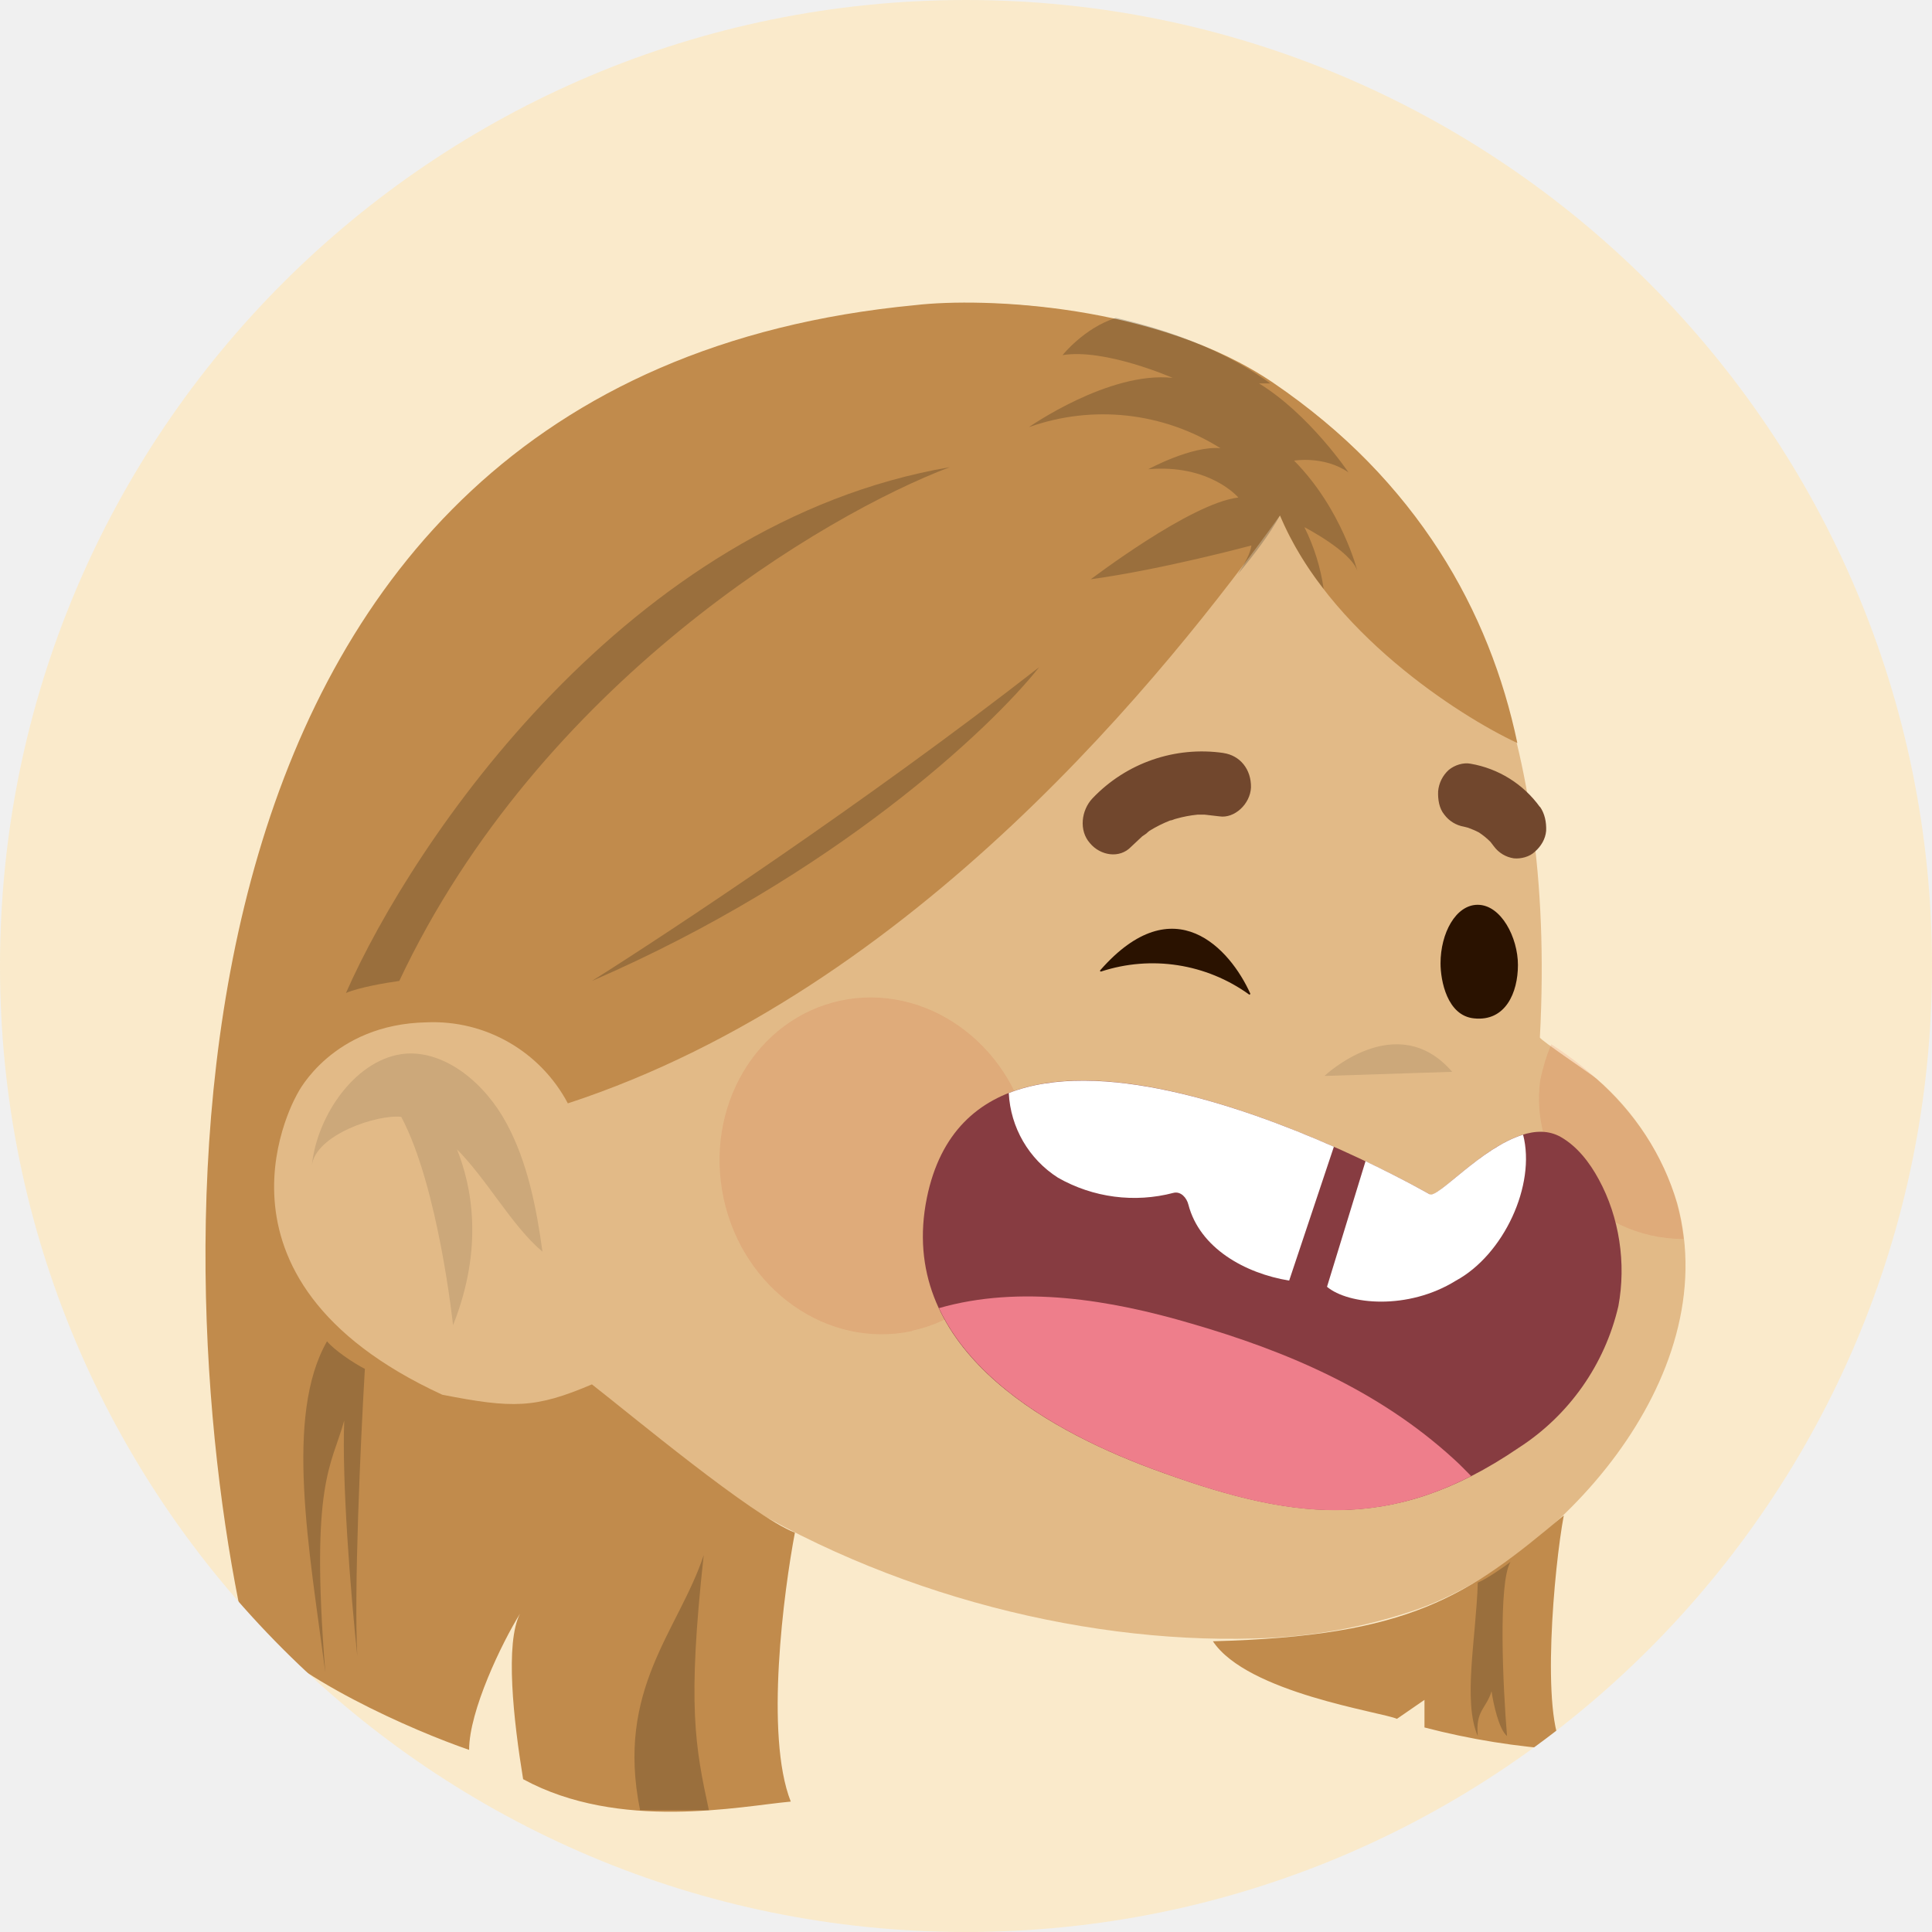
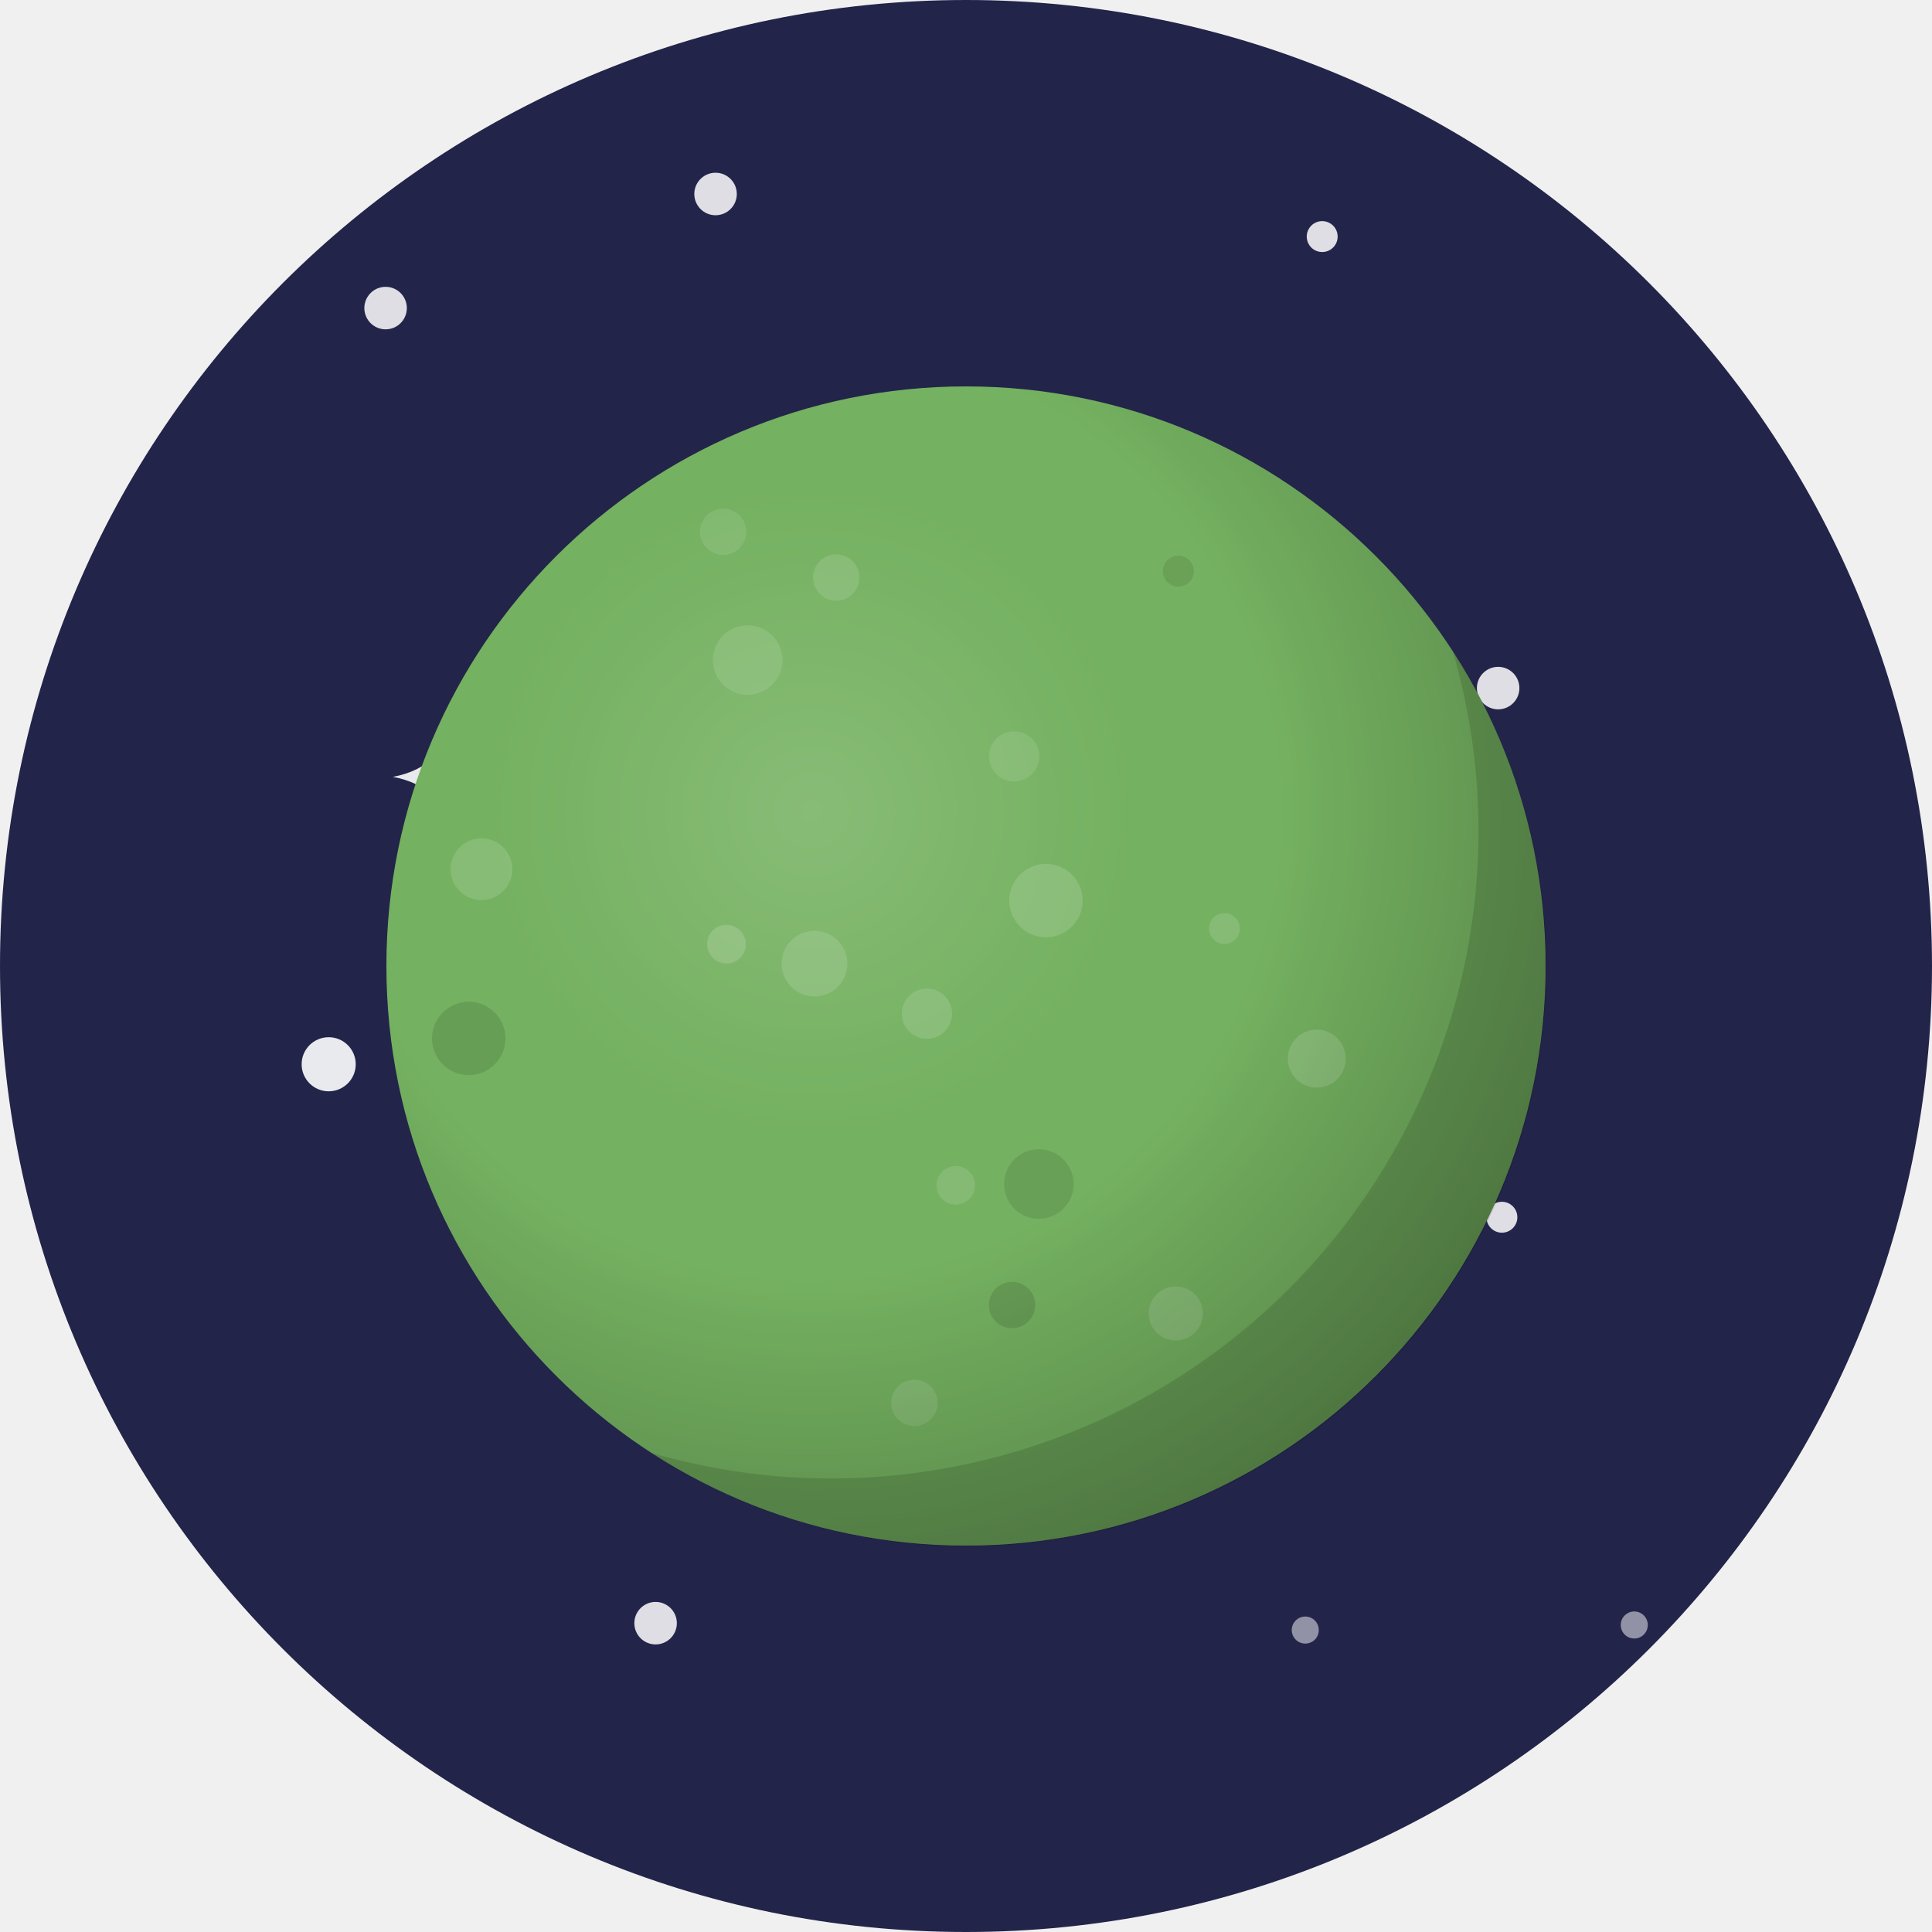
- <svg xmlns="http://www.w3.org/2000/svg" viewBox="0 0 480 480" fill="none" shape-rendering="auto" width="128" height="128">
-   <mask id="viewboxMask">
-     <rect width="480" height="480" rx="240" ry="240" x="0" y="0" fill="#fff" />
-   </mask>
-   <g mask="url(#viewboxMask)">
-     <rect fill="#faeacb" width="480" height="480" x="0" y="0" />
-     <g transform="matrix(.85775 0 0 .85427 52 47)">
-       <path d="M264 38.6s131.4 20.6 121.4 208.1c0 .7 15.2 10.9 16.4 12a77.1 77.1 0 0 1 23.4 36.3c13.9 51.3-35.7 104.2-75.8 118.2a155 155 0 0 1-46.7 8.3c-103.1 3-239.7-62.7-246.7-191a202.7 202.7 0 0 1 15.1-83.9c0 .1 57.4-142.5 192.9-108Z" fill="#e2ba87" />
-       <path d="M388.7 248.7a57 57 0 0 0-3.2 10.5 40 40 0 0 0 8.5 30.4 42.3 42.3 0 0 0 33 15.7c-3.2-31.7-29-50.7-38.3-56.6ZM203.5 332c24.4-5.2 39.6-31 33.9-57.5-5.7-26.5-30.2-43.7-54.6-38.5-24.4 5.3-39.5 31-33.8 57.6 5.7 26.5 30.1 43.7 54.5 38.5Z" fill="#DC2400" style="mix-blend-mode:multiply" opacity=".1" />
-       <path opacity=".1" d="M323 257.9s20.9-19.9 37-1.2Z" fill="#000" />
-       <path d="M128.7 356.9C59.3 391.7-3.7 304.4 16.5 255.3c12.9-31.4 50.4-33.8 72.1-5.2a185 185 0 0 1 29.1 59.1" fill="#e2ba87" />
-       <path opacity=".1" d="M71.5 279c9 9 16.1 22.5 25 30-1.7-12.5-4.3-26-10.4-37.3-6.2-11.6-17.5-21-29-20.3-14.2 1-25.9 17.6-27.4 32.6 1-9 19-15 25.9-14.2 10.8 20.4 15 60.6 15 60.6 9-22.7 5.4-40.7 1-51.5Z" fill="#000" />
+ <svg xmlns="http://www.w3.org/2000/svg" viewBox="0 0 100 100" fill="none" shape-rendering="auto" aria-hidden="true" width="128" height="128">
+   <defs>
+     <g id="star-medium-8c2e0d67">
+       <g class="dbpa-tw-medium">
+         <circle cx="5" cy="5" r="1.1" fill="#fff" fill-opacity=".85" />
+       </g>
    </g>
-     <g transform="matrix(.85472 0 0 .855 19 -17)">
-       <path d="M393.3 367c3 1.7 24.1-24.8 38.2-16.7 4.7 2.7 8.3 7.3 11 12.3 6 11 8 24.4 5.7 36.8a67 67 0 0 1-29 41.2c-37.4 25.5-67 20.7-106.8 6-31.4-11.7-74-35.6-65.2-78.7 15.6-76 146.1-1 146.1-1Z" fill="#873C41" />
-       <path d="M318.9 366.5a44.8 44.8 0 0 1-33.6-4.4 31 31 0 0 1-14.3-24.6c26.3-10.3 67.3 3.6 94.5 15.6l-13 38.9c-12.8-2.1-26-9.4-29.3-22.1-.5-2-2.2-3.9-4.3-3.4ZM420.5 349.6c3.8 14.7-5.7 34.9-19.5 42.4-14 8.7-31.3 7-37.5 1.8l11.2-36.5c11.3 5.4 18.6 9.6 18.6 9.6 2.3 1.4 15-13.6 27.2-17.3Z" fill="#fff" />
-       <path d="M400.3 443.8c-22-20.1-48.9-31.4-76.2-39.3-23.4-6.9-49.7-11.3-73.4-4.5 11 23.5 39.2 38.2 61.7 46.6 34.8 12.9 61.8 18.2 93 2.2-1.7-1.7-3.3-3.4-5.1-5Z" fill="#EE7E8B" />
+     <g id="star-small-8c2e0d67">
+       <circle cx="5" cy="5" r=".8" fill="#fff" fill-opacity=".85" />
    </g>
-     <g transform="matrix(.85472 0 0 .855 19 -17)">
-       <path d="M340.9 308.9a48 48 0 0 0-43.1-6.7c-.2 0-.4-.2-.2-.4 21.5-24.5 37.8-6.1 43.6 6.8 0 .2-.2.4-.3.3ZM419 300.3c0 8-3.6 16.5-12.8 15.5-7.8-.8-9.7-11-9.7-16 0-8.7 4.4-17 10.8-17 6.8 0 11.7 9.5 11.7 17.5Z" fill="#2A1200" />
-       <path d="M333.5 238.7a43.9 43.9 0 0 0-38.2 13.2c-3.2 3.4-4 9.3-.7 13 3 3.6 8.6 4.6 12 1l3.2-3c.4-.3 1.3-.8 1.6-1.2l.5-.4a37.7 37.7 0 0 1 6-3c.5 0 1.2-.4 1.7-.5a35.6 35.6 0 0 1 6.3-1.2h2l4.3.5c4.4.7 9-3.6 9.2-8.4.1-5.3-3.2-9.3-8-10ZM425.4 254.4a31.4 31.4 0 0 0-20.2-12.6c-2.1-.4-4.6.4-6.3 1.8a9.5 9.5 0 0 0-3.1 6.2c-.1 2.4.3 5 1.8 6.8a9 9 0 0 0 5.7 3.5l1.2.3c1 .4 2.1.8 3.2 1.4 1.2.8 2.3 1.7 3.3 2.7l1 1.3a8.8 8.8 0 0 0 5.8 3.5c2 .2 4.6-.4 6.2-2 1.7-1.5 3-3.6 3.2-6 .1-2.5-.4-5-1.8-7Z" fill="#71472D" />
+     <g id="star-sparkle-8c2e0d67">
+       <g class="dbpa-tw-sparkle">
+         <path d="M5 1.8Q5.5 4.5 8.2 5 5.5 5.5 5 8.2 4.5 5.5 1.8 5 4.5 4.5 5 1.8" fill="#fff" fill-opacity=".9" />
+       </g>
    </g>
-     <g transform="matrix(.85472 0 0 .85667 18 -15)">
-       <path d="M351 167c-32.5 45-106 137.5-207 170.5a44.3 44.3 0 0 0-41-23.5c-27.5.5-37.5 20.5-37.5 20.5s-32 53.5 42 87.5c20.5 4 27 4 43.5-3 11.2 8.7 46.6 38.2 59 43-3.2 16.8-8.8 58.8-1.2 78-14.5 1.3-49.8 8.7-77.8-6.5-2.8-17.1-5.3-39.5-.9-48-5.3 8.5-14.8 28.2-14.8 39.5-16-5.5-51.6-20.8-66-38C27 382 19 127.5 245 106c19.8-2.3 70.4-.3 104 22.5C391 157 412 195 420 233c-17.2-8-55-32.4-69-66ZM433.5 525c-6.8-9.6-2.8-53.2 0-68-28 23.5-44.5 35-102 36.5 10 15 49 20.5 53.5 22.5l8-5.5v8a215 215 0 0 0 40.5 6.5Z" fill="#c18b4c" />
-       <path d="M312.6 153.6c18-1.6 26.3 8.2 26.3 8.2-13.9 1.6-42.8 23.7-42.9 23.7 20.7-2.8 46.7-9.8 46.7-9.8-.3 2.3-1.9 5.2-4 8.4 5.2-6.2 9.5-12 12.3-17.1a94.4 94.4 0 0 0 12.7 21.3 58.6 58.6 0 0 0-5.6-17.9s13.6 7 15.4 12.7c0 0-4.5-18-18.4-32 0 0 8.7-1.5 15.8 3.4 0 0-11.3-16.8-26-25.8h3.3l-1.7-1.2c-13-8.9-28.3-14.4-43.2-17.8-9.2 2.9-15.5 10.8-15.5 10.8 12.4-2 32 6.6 32 6.6-18.5-2-41.8 14.3-41.8 14.3a64.2 64.2 0 0 1 55.7 6.1c-8.3-.8-21 6.1-21 6.1Z" fill="#000" fill-opacity=".2" />
-       <path d="M281 211c-14 17.7-59.6 60.6-130 91 22.3-14 79.6-51.8 130-91ZM95 302c40.8-86.4 123.7-135.3 160-149-93.6 16-156 108.3-175.5 152.5 3.6-1.6 11.8-3 15.5-3.5ZM74 406.5c2 2.5 7.8 6.4 11 8-1.3 22-3.2 64.5-2.2 83.3-2-18.9-4.5-50.8-3.8-68.3-3.7 13.3-9.9 17.8-5.5 73-4.7-35.7-11.9-74.4.5-96ZM408.5 476.5c2.8-1.2 7.5-4.5 9.5-6-3.6 6-2.2 36.2-1 50.5-2.4-2-4-9.5-4.5-13-1.6 5.2-4.7 5.5-4 13-4.4-10-.5-28.5 0-44.5ZM183.5 468.5c-4.8 43.6-2.5 55.5 1.5 74h-20c-7.2-35.2 11.2-52 18.5-74Z" fill="#000" fill-opacity=".2" />
+     <g id="star-large-8c2e0d67">
+       <g class="dbpa-tw-large">
+         <circle cx="5" cy="5" r="1.4" fill="#fff" fill-opacity=".9" />
+       </g>
    </g>
-     <g transform="matrix(.85472 0 0 .85667 14 -12)" />
+     <g id="star-faint-8c2e0d67">
+       <circle cx="5" cy="5" r=".7" fill="#fff" fill-opacity=".5" />
+     </g>
+     <g id="planet-disc-8c2e0d67">
+       <circle cx="30" cy="30" r="30" fill="#74b160" />
+     </g>
+     <clipPath id="dicebearPlanets-speckled">
+       <circle cx="34" cy="33" r="30" />
+     </clipPath>
+     <g id="surface-speckled-8c2e0d67">
+       <g class="dbpa-surface">
+         <g clip-path="url(#dicebearPlanets-speckled)">
+           <circle cx="15.4" cy="38.7" r="1.8" fill="#fff" fill-opacity=".11" />
+           <circle cx="24.5" cy="27.2" r="1.3" fill="#fff" fill-opacity=".1" />
+           <circle cx="18.1" cy="16.1" r=".8" fill="#000" fill-opacity=".09" />
+           <circle cx="31.4" cy="40.4" r="1.7" fill="#fff" fill-opacity=".13" />
+           <circle cx="32.1" cy="28" r="1.9" fill="#fff" fill-opacity=".14" />
+           <circle cx="54.5" cy="28.4" r="1.4" fill="#fff" fill-opacity=".14" />
+           <circle cx="35.7" cy="35.7" r="1.3" fill="#fff" fill-opacity=".13" />
+           <circle cx="44.6" cy="37.1" r="1" fill="#fff" fill-opacity=".12" />
+           <circle cx="51.4" cy="36.3" r="1.2" fill="#000" fill-opacity=".12" />
+           <circle cx="44.3" cy="17.3" r="1.5" fill="#fff" fill-opacity=".15" />
+           <circle cx="12.8" cy="33" r="1.2" fill="#fff" fill-opacity=".12" />
+           <circle cx="29.4" cy="58.6" r="1.9" fill="#000" fill-opacity=".11" />
+           <circle cx="29" cy="44.4" r="1" fill="#fff" fill-opacity=".16" />
+           <circle cx="54.6" cy="42.7" r="1.2" fill="#fff" fill-opacity=".12" />
+           <circle cx="45.9" cy="33" r="1.8" fill="#000" fill-opacity=".1" />
+           <circle cx="8.7" cy="37.8" r="1.2" fill="#fff" fill-opacity=".1" />
+           <circle cx="36.4" cy="19.7" r=".8" fill="#fff" fill-opacity=".13" />
+           <circle cx="21.3" cy="55.2" r="1.6" fill="#fff" fill-opacity=".14" />
+         </g>
+       </g>
+     </g>
+     <radialGradient id="dicebearPlanets-shade" gradientUnits="userSpaceOnUse" cx="22" cy="22" r="44">
+       <stop offset="0" stop-color="#fff" stop-opacity=".14" />
+       <stop offset=".38" stop-color="#fff" stop-opacity="0" />
+       <stop offset=".55" stop-color="#000" stop-opacity="0" />
+       <stop offset="1" stop-color="#000" stop-opacity=".26" />
+     </radialGradient>
+     <g id="shade-soft-8c2e0d67">
+       <circle cx="30" cy="30" r="30" fill="url(#dicebearPlanets-shade)" />
+       <path d="M55.2 13.7a30 30 0 0 1-41.5 41.5 33.5 33.5 0 0 0 41.5-41.5" fill="#000" fill-opacity=".13" />
+     </g>
+     <g id="animation-none-8c2e0d67" />
+     <clipPath id="clip-8c2e0d67">
+       <rect width="100" height="100" rx="50" ry="50" />
+     </clipPath>
+   </defs>
+   <g clip-path="url(#clip-8c2e0d67)">
+     <rect width="100" height="100" fill="#23244a" />
+     <use transform="translate(7.5 7.5) translate(7.45819, 3.44639)" href="#star-medium-8c2e0d67" />
+     <use transform="translate(32.5 7.5) translate(-0.46313, -2.45929)" href="#star-medium-8c2e0d67" />
+     <use transform="translate(57.5 7.5) translate(5.93665, -0.25481)" href="#star-small-8c2e0d67" />
+     <use transform="translate(82.5 7.5) translate(4.0714, 2.6628)" href="#star-medium-8c2e0d67" />
+     <use transform="translate(7.5 32.5) translate(11.03362, 2.71016)" href="#star-sparkle-8c2e0d67" />
+     <use transform="translate(82.5 32.5) translate(-9.9561, -1.88451)" href="#star-medium-8c2e0d67" />
+     <use transform="translate(7.5 57.5) translate(4.51268, -7.41428)" href="#star-large-8c2e0d67" />
+     <use transform="translate(82.5 57.5) translate(-9.76221, 0.50394)" href="#star-small-8c2e0d67" />
+     <use transform="translate(7.5 82.5) translate(-8.32981, 1.40324)" href="#star-faint-8c2e0d67" />
+     <use transform="translate(32.5 82.5) translate(-3.56659, -3.4847)" href="#star-medium-8c2e0d67" />
+     <use transform="translate(57.5 82.5) translate(5.06085, -3.12813)" href="#star-faint-8c2e0d67" />
+     <use transform="translate(82.5 82.5) translate(-2.91069, -3.39072)" href="#star-faint-8c2e0d67" />
+     <use transform="translate(20 20)" href="#planet-disc-8c2e0d67" />
+     <use transform="translate(16 17) rotate(71.5239, 34, 33)" href="#surface-speckled-8c2e0d67" />
+     <use transform="translate(20 20)" href="#shade-soft-8c2e0d67" />
+     <use href="#animation-none-8c2e0d67" />
  </g>
</svg>
